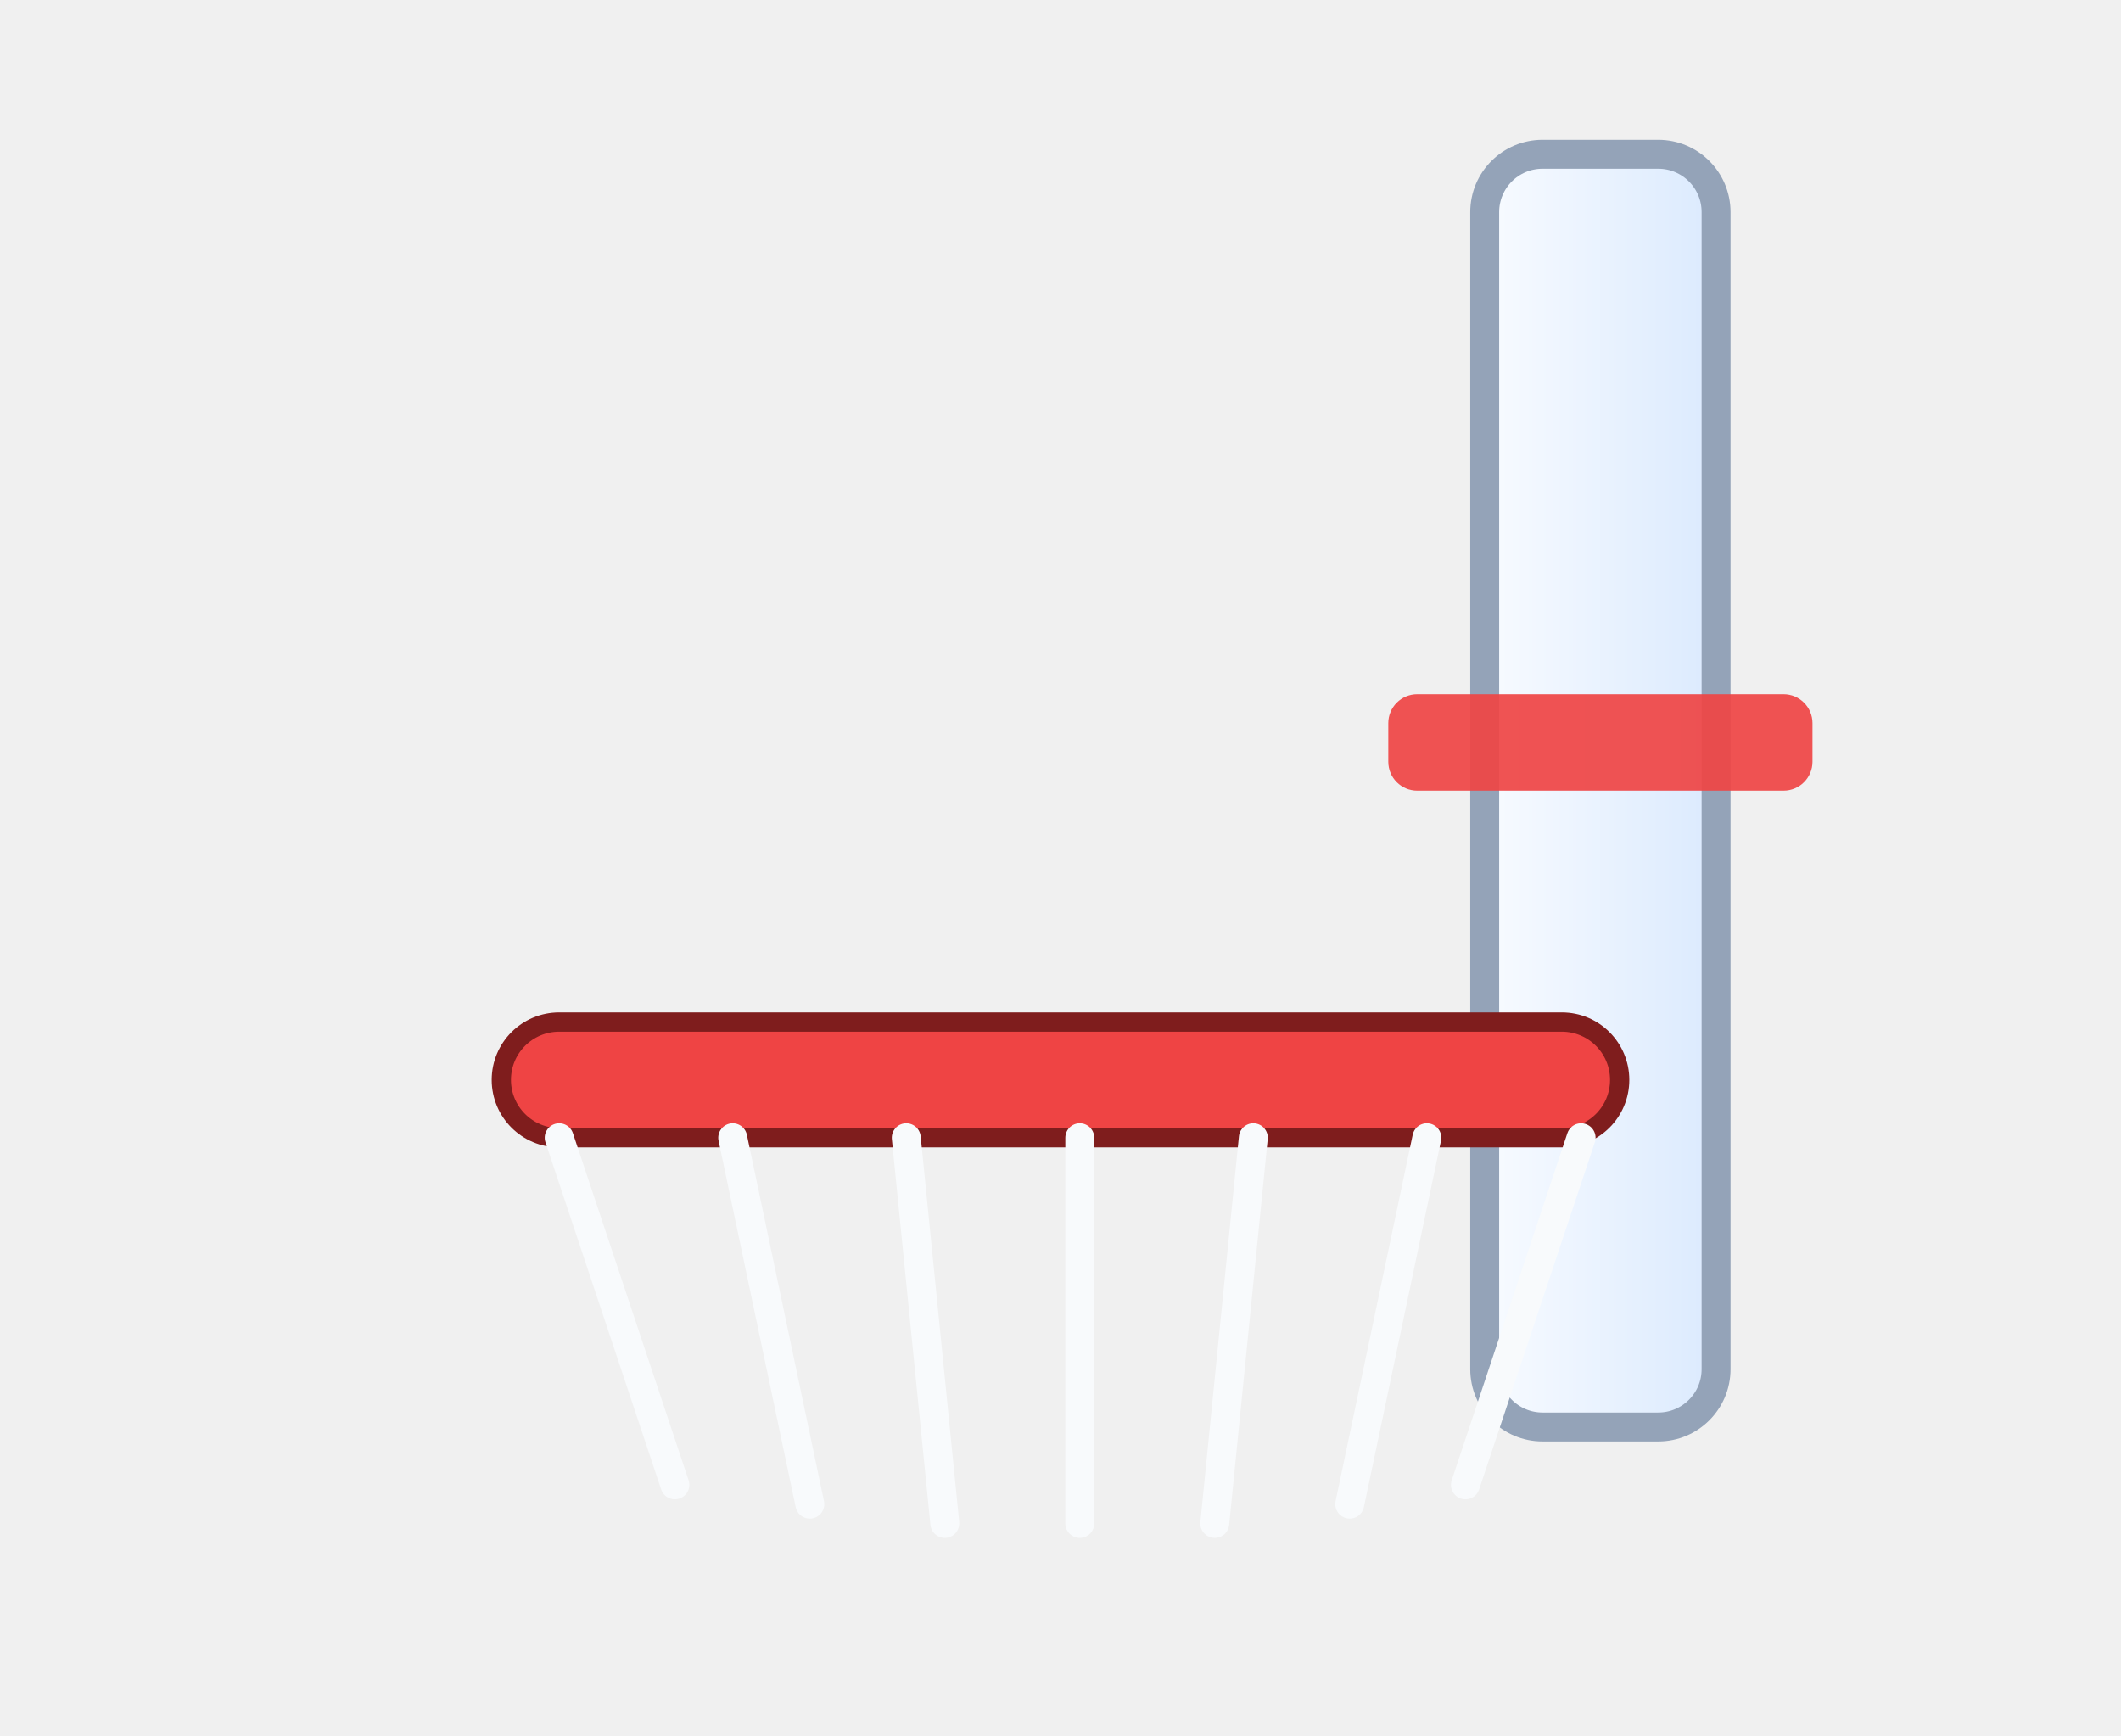
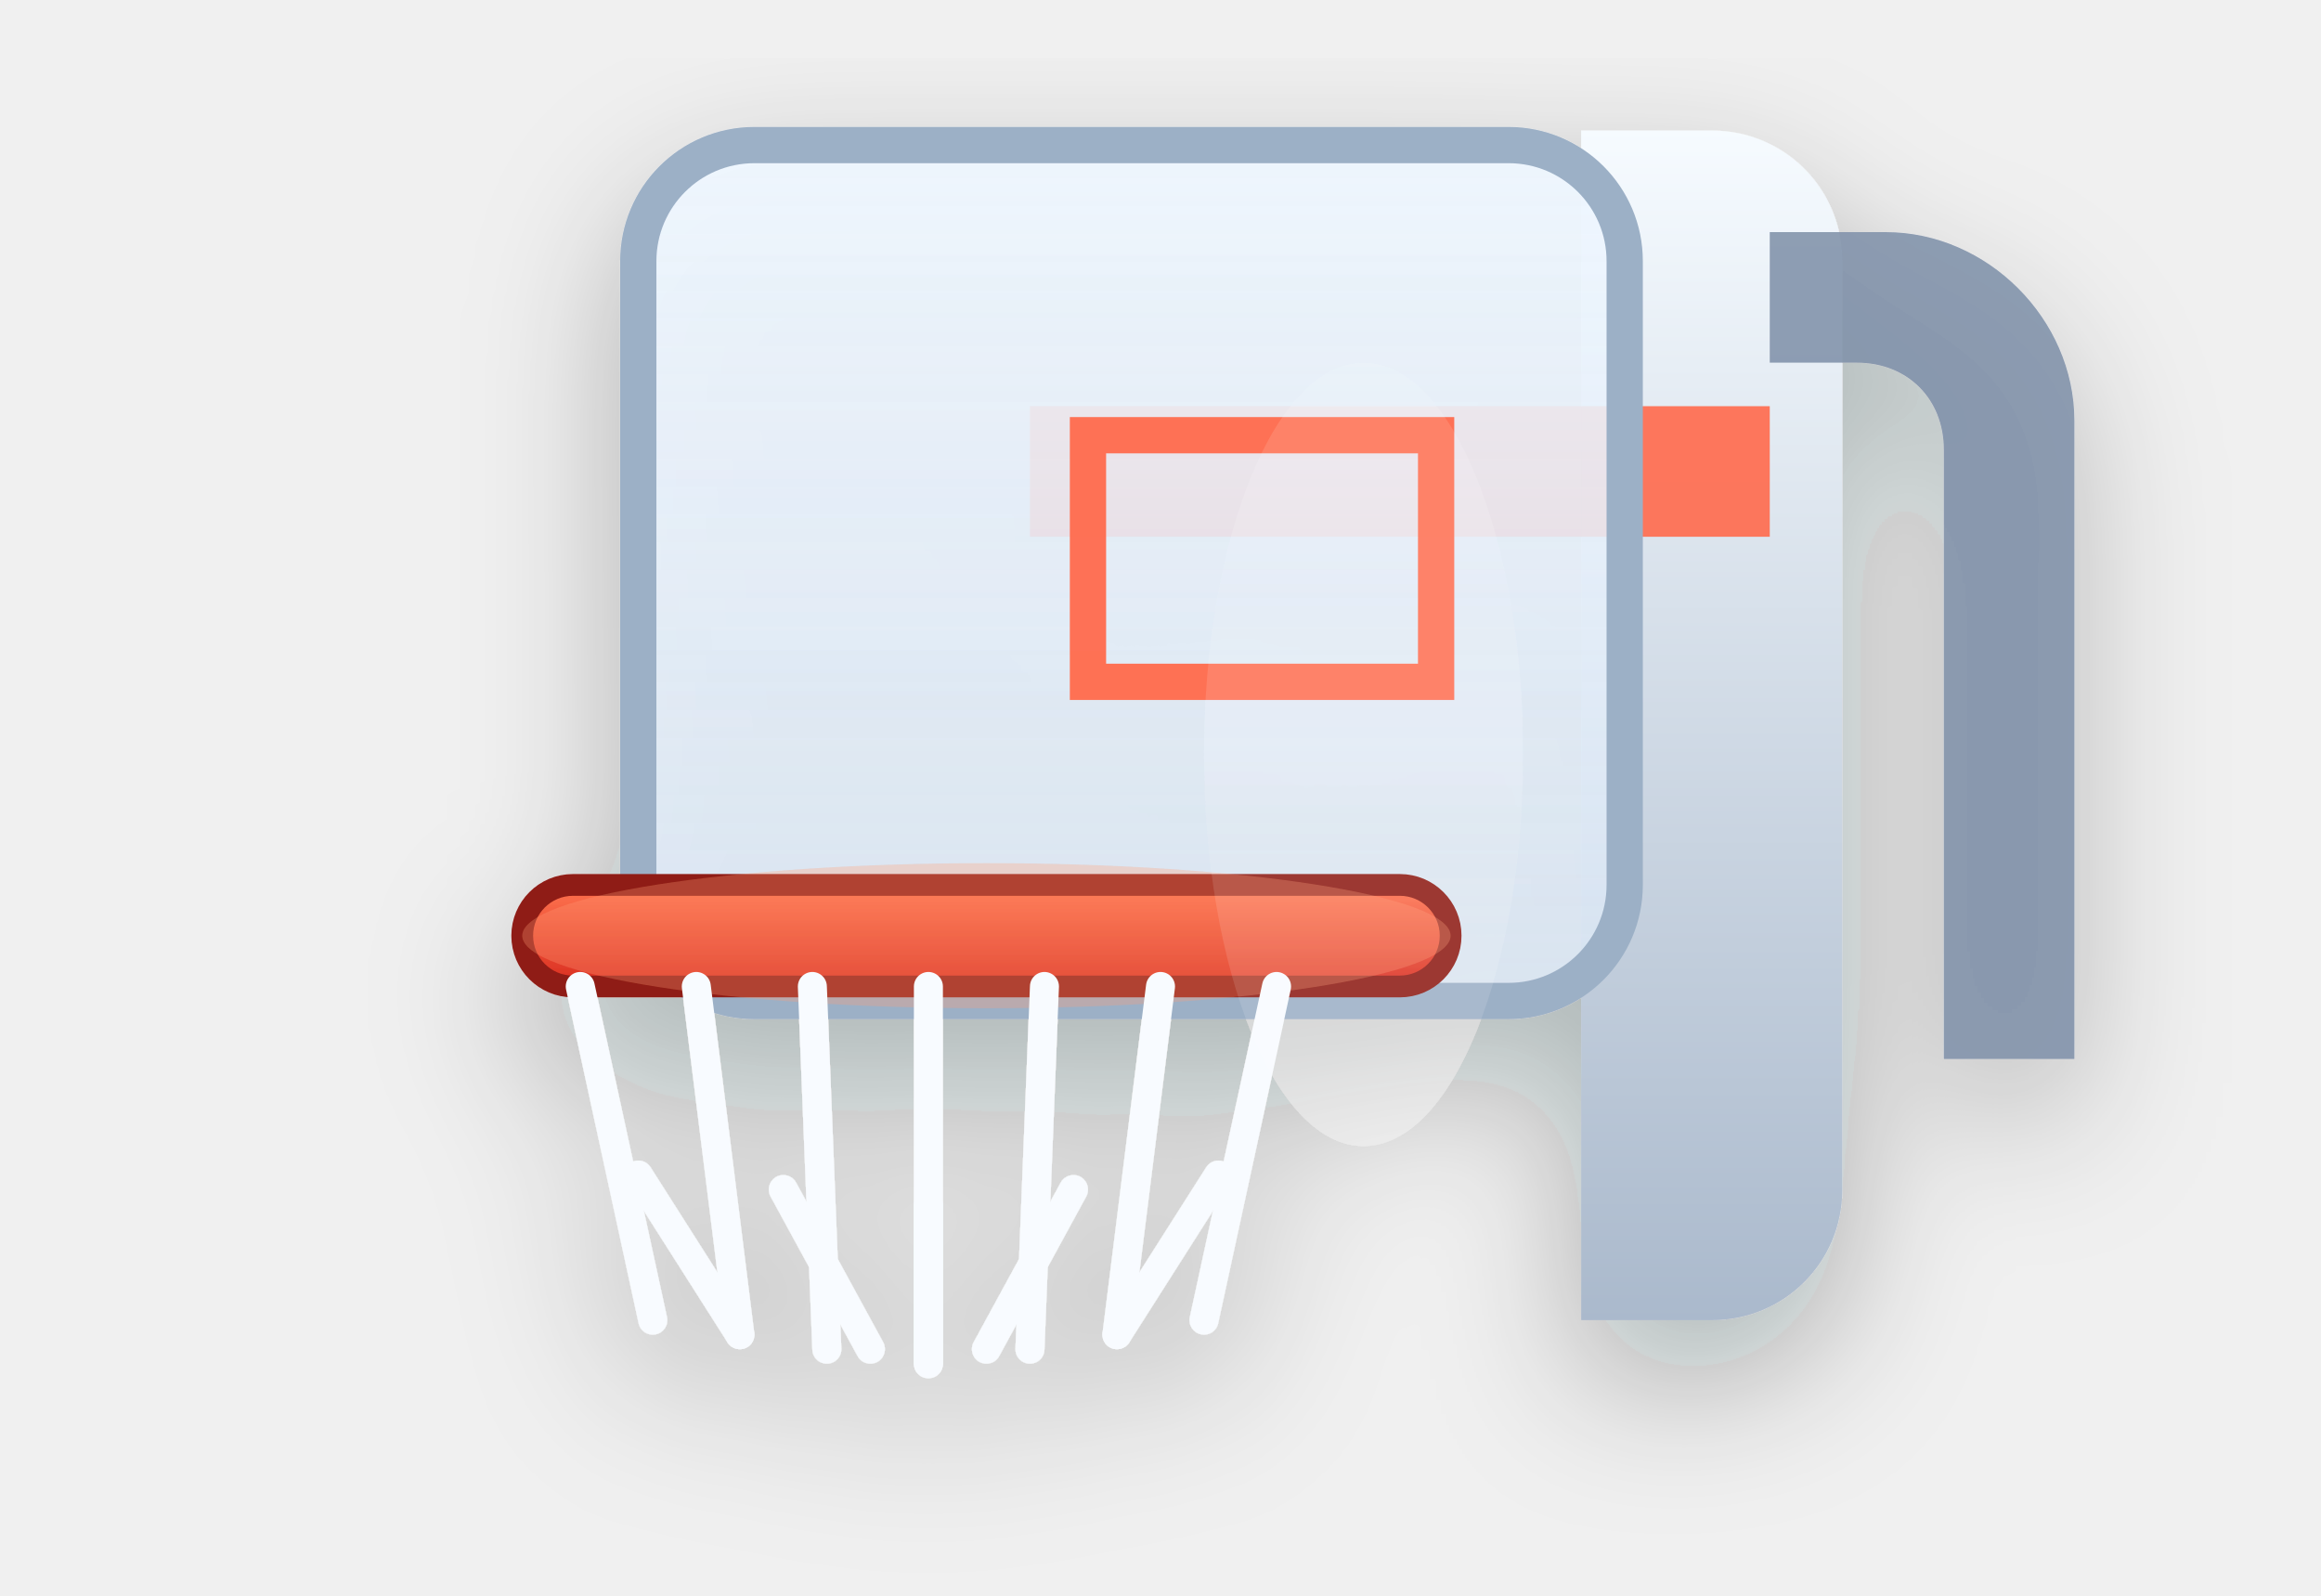
- <svg xmlns="http://www.w3.org/2000/svg" width="220" height="180" viewBox="0 0 220 180">
+ <svg xmlns="http://www.w3.org/2000/svg" width="320" height="220" viewBox="0 0 320 220">
  <defs>
-     <linearGradient id="boardGlow" x1="0" x2="1">
-       <stop offset="0%" stop-color="#f8fbff" />
-       <stop offset="100%" stop-color="#dbeafe" />
+     <linearGradient id="support" x1="0" x2="0" y1="0" y2="1">
+       <stop offset="0%" stop-color="#f6fbff" />
+       <stop offset="100%" stop-color="#aab9cc" />
    </linearGradient>
+     <linearGradient id="board" x1="0" x2="0" y1="0" y2="1">
+       <stop offset="0%" stop-color="#eff7ff" stop-opacity="0.94" />
+       <stop offset="100%" stop-color="#dbe7f5" stop-opacity="0.82" />
+     </linearGradient>
+     <linearGradient id="rim" x1="0" x2="0" y1="0" y2="1">
+       <stop offset="0%" stop-color="#ff744f" />
+       <stop offset="100%" stop-color="#d92d20" />
+     </linearGradient>
+     <filter id="shadow" x="-20%" y="-20%" width="140%" height="160%">
+       <feDropShadow dx="0" dy="8" stdDeviation="10" flood-color="#091522" flood-opacity="0.28" />
+     </filter>
  </defs>
-   <rect x="154" y="16" width="24" height="132" rx="6" fill="url(#boardGlow)" stroke="#94a3b8" stroke-width="3" />
-   <rect x="144" y="72" width="44" height="10" rx="3" fill="#ef4444" opacity="0.92" />
-   <rect x="52" y="106" width="116" height="12" rx="6" fill="#ef4444" stroke="#7f1d1d" stroke-width="2" />
-   <g stroke="#f8fafc" stroke-width="3" stroke-linecap="round">
-     <line x1="58" y1="118" x2="70" y2="154" />
-     <line x1="76" y1="118" x2="84" y2="156" />
-     <line x1="94" y1="118" x2="98" y2="158" />
-     <line x1="112" y1="118" x2="112" y2="158" />
-     <line x1="130" y1="118" x2="126" y2="158" />
-     <line x1="148" y1="118" x2="140" y2="156" />
-     <line x1="164" y1="118" x2="152" y2="154" />
+   <g filter="url(#shadow)">
+     <path d="M218 18h18c10 0 18 8 18 18v128c0 10-8 18-18 18h-18z" fill="url(#support)" />
+     <path d="M142 56h102v18H142z" fill="#ff6c4e" opacity="0.92" />
+     <rect x="88" y="20" width="136" height="118" rx="16" fill="url(#board)" stroke="#9cb0c6" stroke-width="5" />
+     <path d="M150 60h48v34h-48z" fill="none" stroke="#ff6c4e" stroke-width="5" opacity="0.96" />
+     <rect x="72" y="122" width="128" height="14" rx="7" fill="url(#rim)" stroke="#8f1d14" stroke-width="3" />
+     <ellipse cx="136" cy="129" rx="64" ry="10" fill="#ff9b76" opacity="0.3" />
+     <g stroke="#f8fbff" stroke-width="4" stroke-linecap="round">
+       <line x1="80" y1="136" x2="90" y2="182" />
+       <line x1="96" y1="136" x2="102" y2="184" />
+       <line x1="112" y1="136" x2="114" y2="186" />
+       <line x1="128" y1="136" x2="128" y2="188" />
+       <line x1="144" y1="136" x2="142" y2="186" />
+       <line x1="160" y1="136" x2="154" y2="184" />
+       <line x1="176" y1="136" x2="166" y2="182" />
+       <line x1="88" y1="162" x2="102" y2="184" />
+       <line x1="108" y1="164" x2="120" y2="186" />
+       <line x1="128" y1="166" x2="128" y2="188" />
+       <line x1="148" y1="164" x2="136" y2="186" />
+       <line x1="168" y1="162" x2="154" y2="184" />
+     </g>
+     <path d="M244 32h16c14 0 26 12 26 26v88h-18V62c0-7-5-12-12-12h-12z" fill="#7d8ea7" opacity="0.85" />
+     <ellipse cx="188" cy="104" rx="22" ry="54" fill="#ffffff" opacity="0.12" />
  </g>
</svg>
